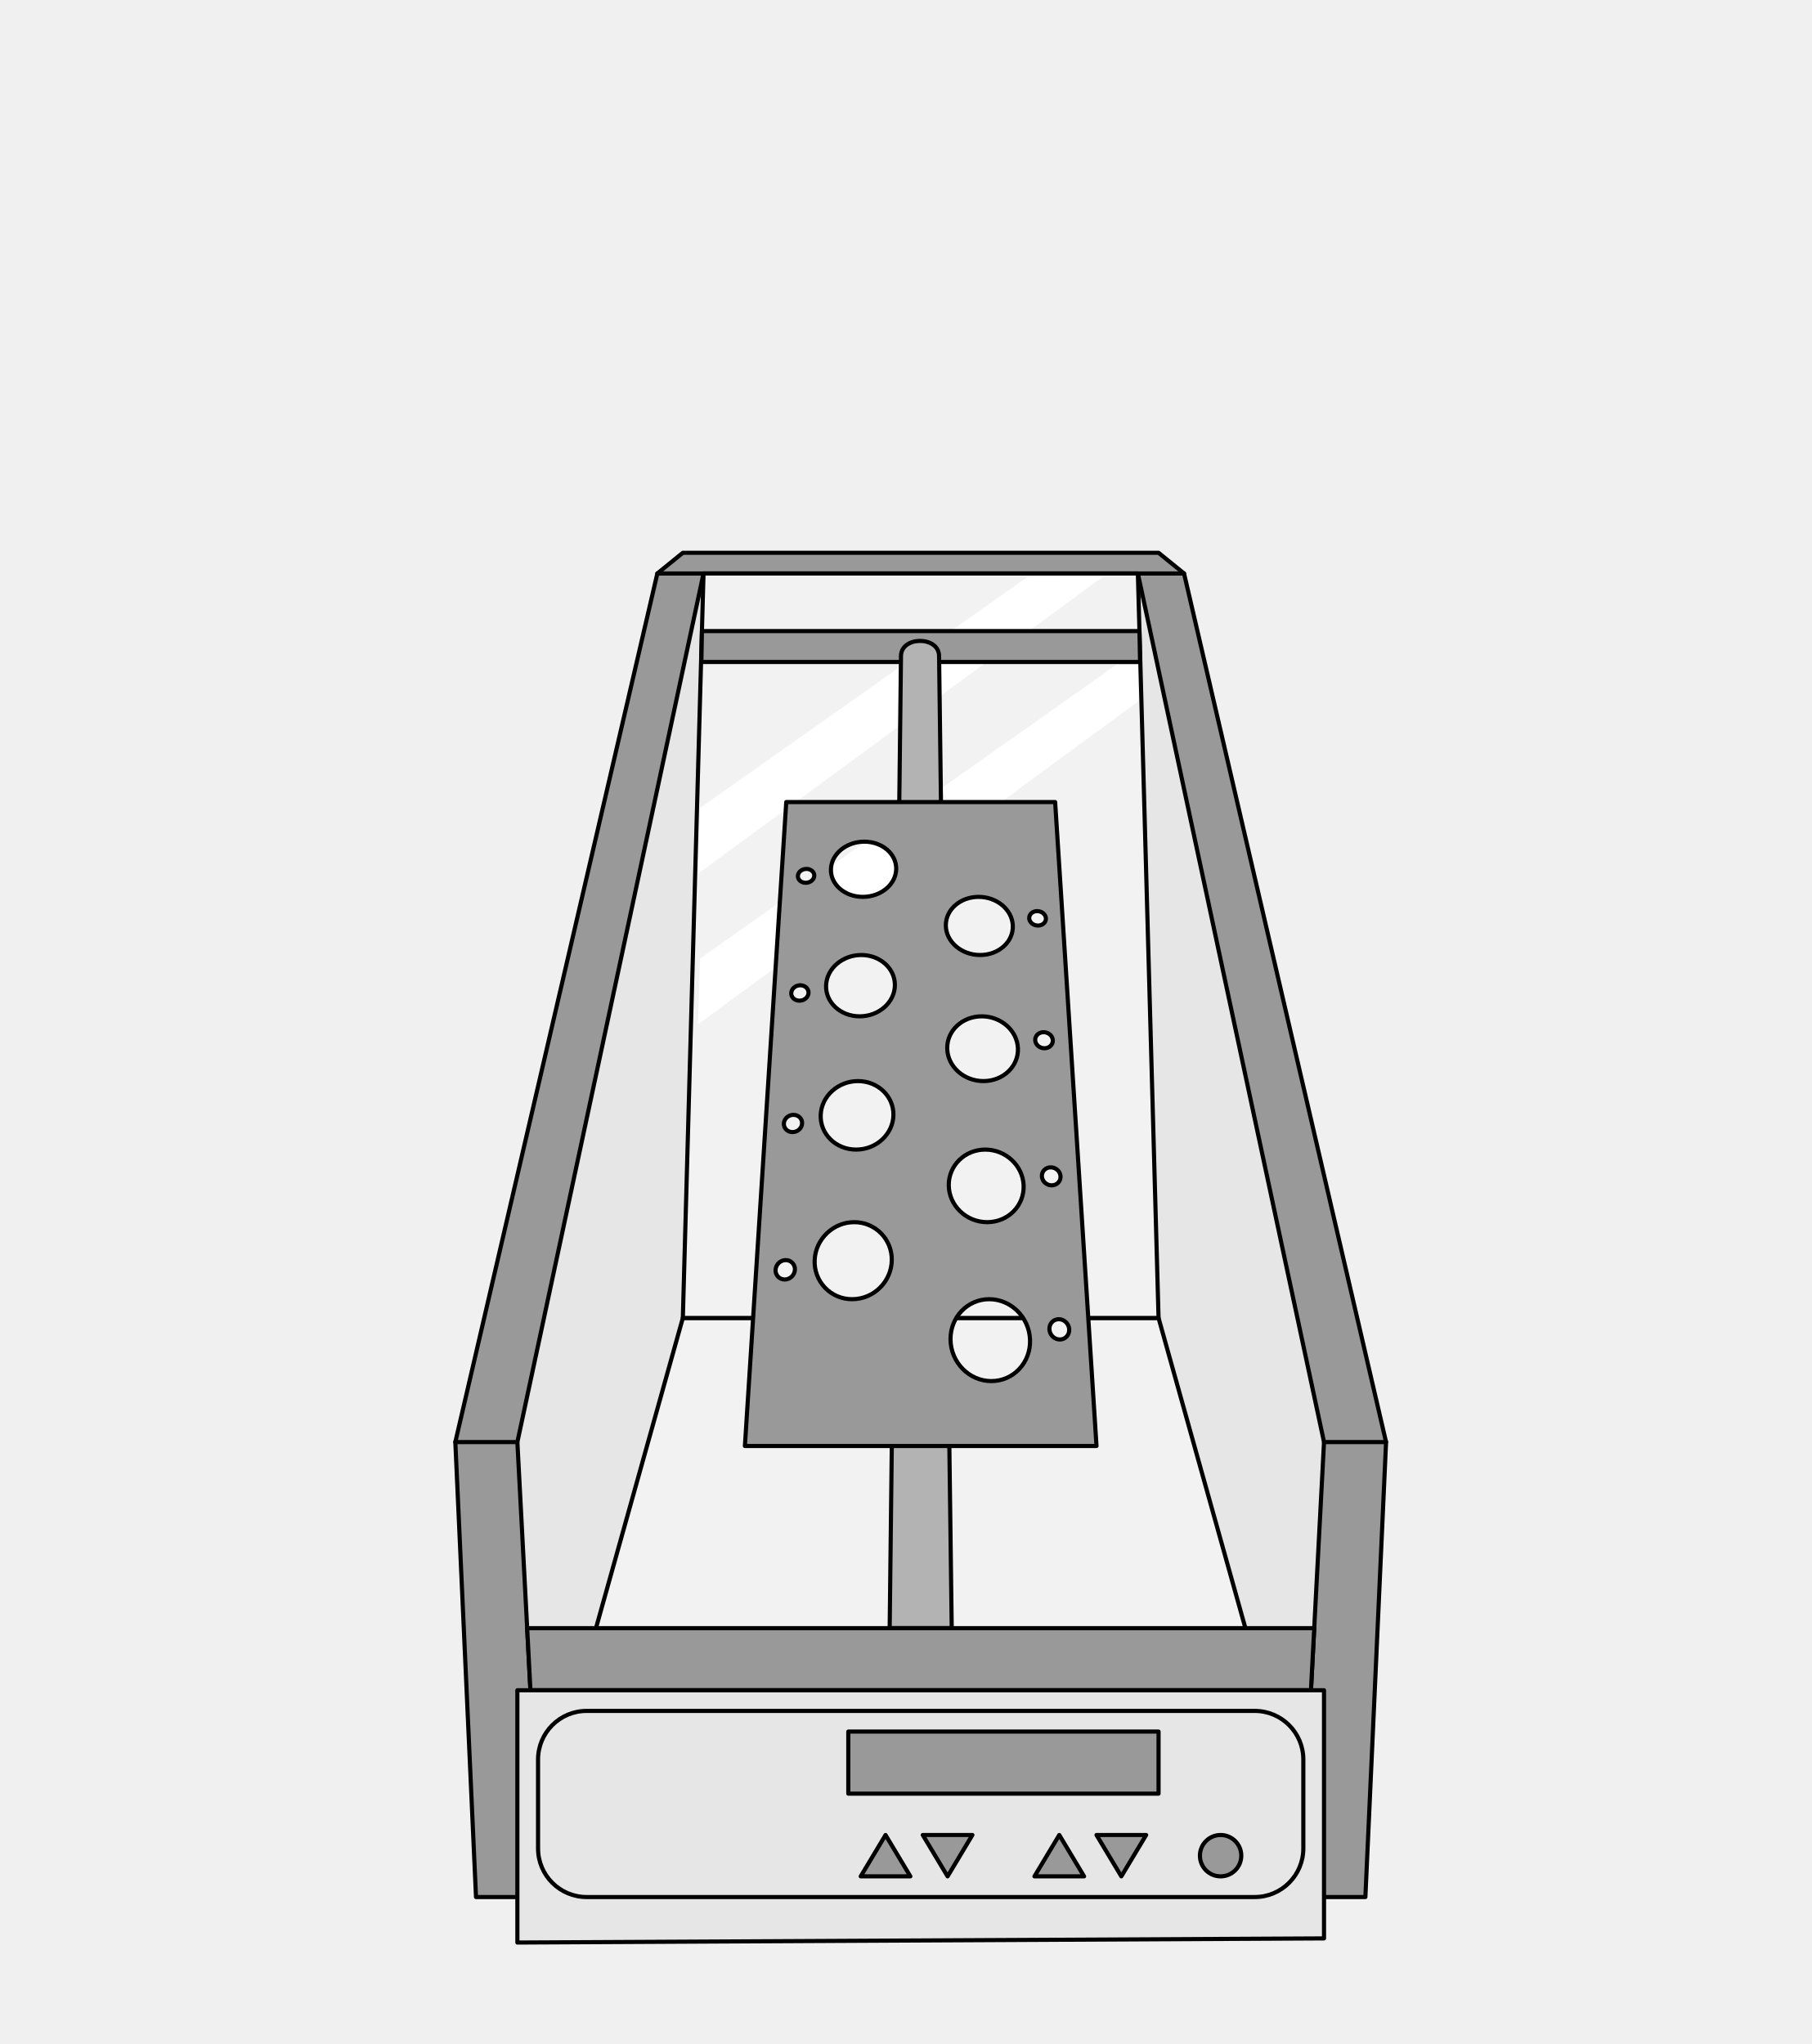
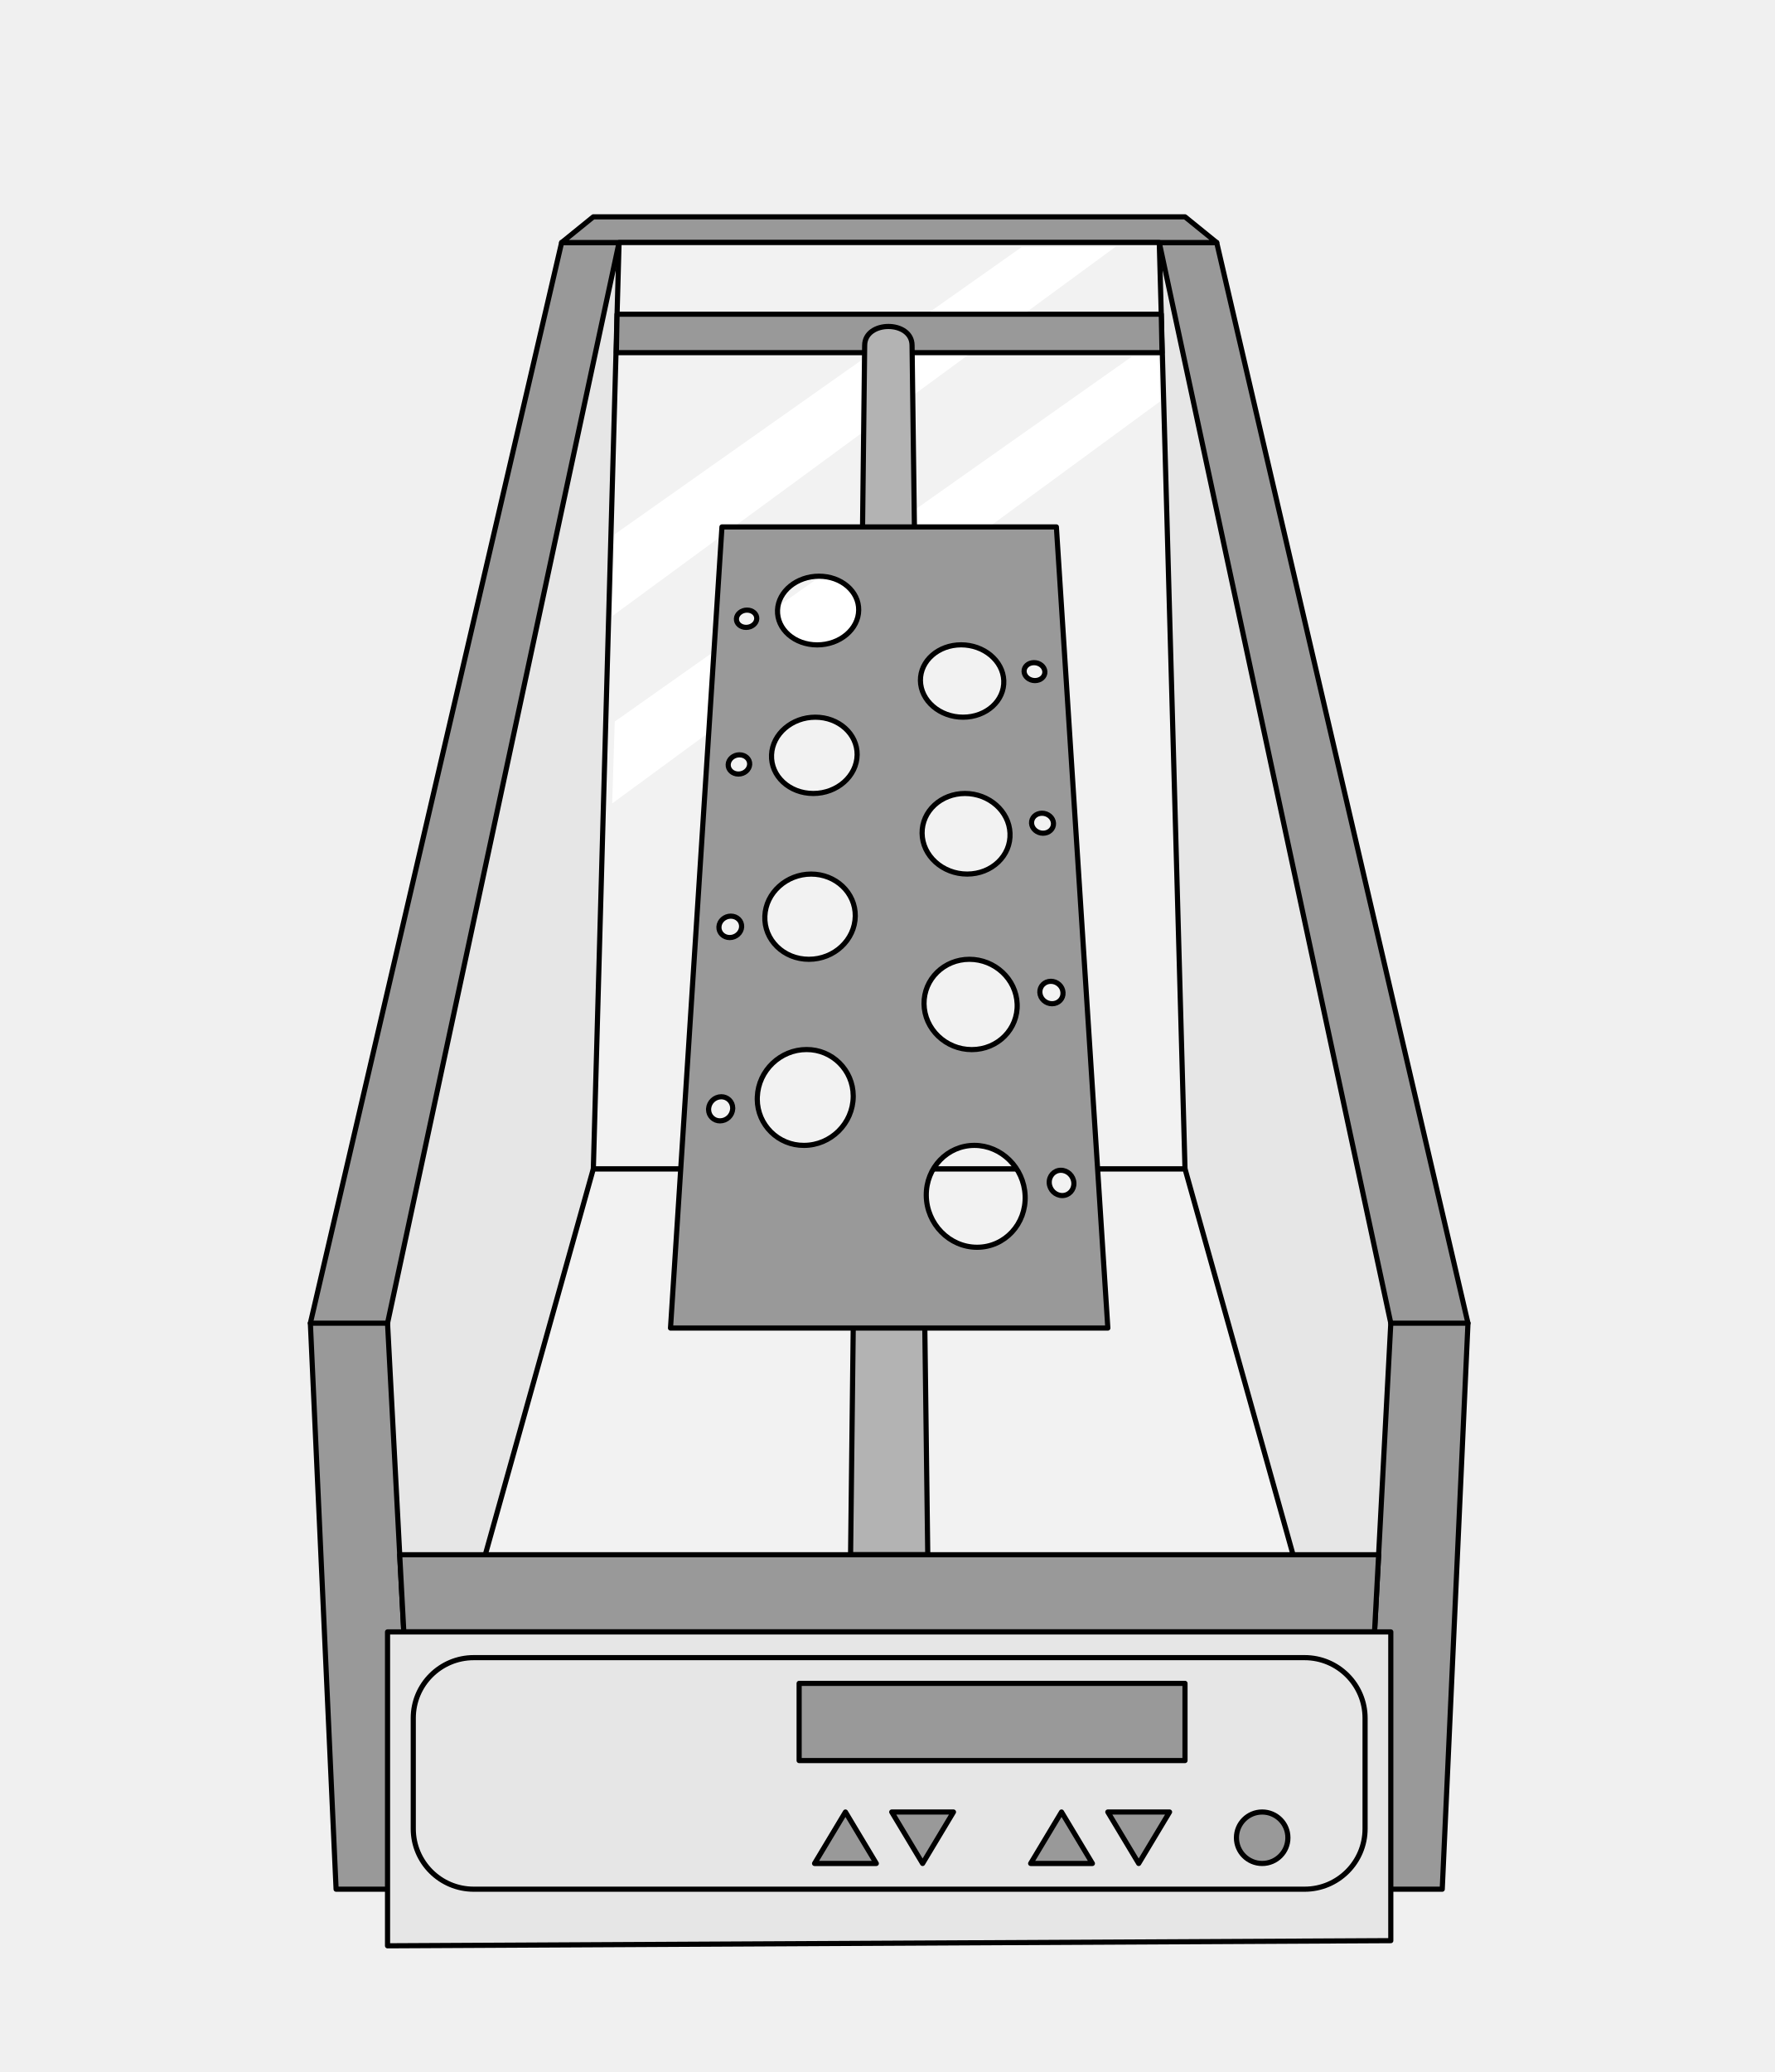
- <svg xmlns="http://www.w3.org/2000/svg" viewBox="0 0 3502.907 3953.416">
-   <defs>
-     <style>.cls-1,.cls-4{fill:#999;}.cls-2,.cls-8{fill:#e6e6e6;}.cls-3{fill:none;}.cls-3,.cls-4,.cls-5,.cls-7,.cls-8{stroke:#000;stroke-linecap:round;stroke-linejoin:round;stroke-width:8px;}.cls-5{fill:#f2f2f2;}.cls-6{fill:#fff;}.cls-7{fill:#b3b3b3;}</style>
-   </defs>
-   <g id="Layer_5" data-name="Layer 5">
-     <polygon class="cls-1" points="2289.873 1109.166 2680.573 2789.166 2560.573 2789.166 2200.573 1109.166 2289.873 1109.166" />
-     <polygon class="cls-1" points="2680.573 2789.166 2640.573 3669.166 920.573 3669.166 880.573 2789.166 1000.573 2789.166 1040.573 3549.166 2520.573 3549.166 2560.573 2789.166 2680.573 2789.166" />
-     <polygon class="cls-2" points="2200.573 1109.166 2560.573 2789.166 2520.573 3549.166 1040.573 3549.166 1000.573 2789.166 1360.573 1109.166 2200.573 1109.166" />
-     <polygon class="cls-1" points="1360.573 1109.166 1000.573 2789.166 880.573 2789.166 1271.273 1109.166 1360.573 1109.166" />
-     <polyline class="cls-3" points="1360.573 1109.166 1271.273 1109.166 880.573 2789.166 920.573 3669.166 2640.573 3669.166 2680.573 2789.166 2289.873 1109.166 2200.573 1109.166" />
-     <polygon class="cls-3" points="1000.573 2789.166 1040.573 3549.166 2520.573 3549.166 2560.573 2789.166 2200.573 1109.166 1360.573 1109.166 1000.573 2789.166" />
-     <line class="cls-3" x1="2560.573" y1="2789.166" x2="2680.573" y2="2789.166" />
-     <line class="cls-3" x1="880.573" y1="2789.166" x2="1000.573" y2="2789.166" />
-     <polygon class="cls-4" points="1271.271 1109.164 2289.875 1109.166 2240.573 1069.166 1320.573 1069.166 1271.271 1109.164" />
-     <polygon class="cls-5" points="1040.573 3549.166 1320.573 2549.165 2240.573 2549.166 2520.573 3549.166 1040.573 3549.166" />
-     <polygon class="cls-5" points="1320.573 2549.165 1360.573 1109.166 2200.573 1109.166 2240.573 2549.166 1320.573 2549.165" />
-     <polygon class="cls-6" points="1986.667 1116.187 1353.848 1562.688 1349.845 1689.988 2132.822 1115.618 1986.667 1116.187" />
-     <polygon class="cls-6" points="2159.118 1285.745 1353.848 1853.922 1349.845 1981.221 2201.812 1356.242 2199.607 1285.745 2159.118 1285.745" />
-     <polygon class="cls-4" points="1356.394 1280.385 2204.837 1280.387 2203.641 1220.615 1357.505 1220.615 1356.394 1280.385" />
-     <path class="cls-7" d="M1720.573,3149.166l21.877-1880c0-39.334,73.68-39.468,73.68,0l24.442,1880Z" />
-     <polygon class="cls-4" points="1019.52 3149.166 2541.631 3149.166 2535.314 3269.166 1025.836 3269.166 1019.52 3149.166" />
-     <polygon class="cls-8" points="2560.573 3269.166 2560.573 3749.166 1000.573 3757.166 1000.573 3269.166 2560.573 3269.166" />
-     <rect class="cls-8" x="1040.573" y="3309.166" width="1480" height="360" rx="94.01" />
-     <rect class="cls-4" x="1640.573" y="3349.166" width="600" height="120" />
-     <polygon class="cls-4" points="1664.573 3629.166 1712.573 3549.166 1760.573 3629.166 1664.573 3629.166" />
-     <polygon class="cls-4" points="1880.573 3549.166 1832.573 3629.166 1784.573 3549.166 1880.573 3549.166" />
-     <polygon class="cls-4" points="2000.573 3629.166 2048.573 3549.166 2096.573 3629.166 2000.573 3629.166" />
-     <polygon class="cls-4" points="2216.573 3549.166 2168.573 3629.166 2120.573 3549.166 2216.573 3549.166" />
-     <circle class="cls-4" cx="2360.573" cy="3589.166" r="40" />
-     <path class="cls-4" d="M1520.576,1551.28l-80,1245.5h680l-80.001-1245.5Zm-2.966,923.469a17.589,17.589,0,0,1-17.716-18.831,19.989,19.989,0,0,1,19.701-18.689,17.592,17.592,0,0,1,17.724,18.689A19.98,19.98,0,0,1,1517.61,2474.749Zm15.081-285.095c-9.779,0-17.28-7.508-16.758-16.737.521-9.192,8.813-16.617,18.522-16.617s17.215,7.425,16.764,16.617C1550.765,2182.146,1542.469,2189.654,1532.69,2189.654Zm13.445-254.169c-9.248,0-16.365-6.716-15.897-14.973.466-8.226,8.29-14.872,17.476-14.872s16.307,6.646,15.902,14.872C1563.211,1928.768,1555.384,1935.485,1546.135,1935.485Zm12.061-228.017c-8.773,0-15.542-6.043-15.121-13.475.42-7.405,7.825-13.389,16.541-13.389s15.489,5.984,15.125,13.389C1574.378,1701.424,1566.969,1707.468,1558.197,1707.468Zm89.889,805.376a72.161,72.161,0,0,1-72.566-75.614c1.695-40.79,35.937-73.365,76.506-73.365a72.247,72.247,0,0,1,72.626,73.365C1724.181,2478.706,1689.898,2512.844,1648.085,2512.844Zm7.653-289.354c-39.398,0-70.076-30.32-68.543-67.19,1.508-36.294,33.756-65.304,72.047-65.304s69.004,29.009,68.593,65.304C1727.418,2193.169,1695.136,2223.49,1655.738,2223.49Zm6.817-257.752c-37.246,0-66.314-27.109-64.942-60.099,1.351-32.503,31.823-58.502,68.079-58.502s65.353,25.999,64.985,58.501C1730.303,1938.629,1699.802,1965.738,1662.555,1965.738Zm6.111-231.059c-35.318,0-62.935-24.382-61.701-54.074,1.217-29.276,30.099-52.709,64.525-52.709s62.069,23.433,61.737,52.709C1732.891,1710.297,1703.984,1734.679,1668.666,1734.679Zm248.589,936.567c-43.135,0-78.514-36.324-79.014-80.433-.491-43.358,33.012-77.968,74.825-77.968s77.147,34.61,78.949,77.968C1993.849,2634.922,1960.39,2671.245,1917.255,2671.245Zm-8.13-307.381c-40.569,0-73.822-32.145-74.264-71.216-.436-38.444,31.154-69.159,70.552-69.159s72.612,30.715,74.21,69.159C1981.247,2331.72,1949.695,2363.864,1909.126,2363.864Zm-7.217-272.868c-38.292,0-69.658-28.647-70.053-63.496-.389-34.32,29.494-61.762,66.74-61.762s68.581,27.442,70.007,61.762C1970.052,2062.349,1940.201,2090.996,1901.909,2090.996Zm-6.45-243.859c-36.256,0-65.939-25.691-66.293-56.967-.349-30.826,28.002-55.492,63.319-55.492s64.973,24.666,66.254,55.492C1960.039,1821.447,1931.716,1847.138,1895.459,1847.138Zm154.221,743.674c-10.616,0-19.656-8.847-20.19-19.719-.532-10.825,7.578-19.566,18.112-19.566s19.569,8.742,20.182,19.566C2068.401,2581.965,2060.296,2590.812,2049.681,2590.812Zm-15.772-298.163c-9.994,0-18.48-7.841-18.954-17.479-.471-9.599,7.19-17.352,17.111-17.352s18.403,7.753,18.947,17.352C2051.56,2284.807,2043.902,2292.649,2033.909,2292.649ZM2019.883,2027.5c-9.44,0-17.437-6.998-17.86-15.6-.421-8.57,6.84-15.493,16.215-15.493s17.368,6.923,17.854,15.493C2036.58,2020.502,2029.324,2027.5,2019.883,2027.5Zm-12.554-237.329c-8.945,0-16.505-6.283-16.885-14.009-.378-7.698,6.521-13.918,15.408-13.918s16.444,6.22,16.88,13.918C2023.17,1783.887,2016.274,1790.171,2007.329,1790.171Z" />
+ <svg xmlns="http://www.w3.org/2000/svg" version="1.1" id="Layer_1" x="0px" y="0px" viewBox="0 0 2759.5 3221.3" style="enable-background:new 0 0 2759.5 3221.3;" xml:space="preserve">
+   <style type="text/css">
+ 	.st0{fill:#999999;}
+ 	.st1{fill:#E6E6E6;}
+ 	.st2{fill:none;stroke:#000000;stroke-width:8;stroke-linecap:round;stroke-linejoin:round;}
+ 	.st3{fill:#999999;stroke:#000000;stroke-width:8;stroke-linecap:round;stroke-linejoin:round;}
+ 	.st4{fill:#F2F2F2;stroke:#000000;stroke-width:8;stroke-linecap:round;stroke-linejoin:round;}
+ 	.st5{fill:#FFFFFF;}
+ 	.st6{fill:#B3B3B3;stroke:#000000;stroke-width:8;stroke-linecap:round;stroke-linejoin:round;}
+ 	.st7{fill:#E6E6E6;stroke:#000000;stroke-width:8;stroke-linecap:round;stroke-linejoin:round;}
+ </style>
+   <g id="Layer_5">
+     <polygon class="st0" points="1891.9,377.1 2282.6,2057.1 2162.6,2057.1 1802.6,377.1  " />
+     <polygon class="st0" points="2282.6,2057.1 2242.6,2937.1 522.6,2937.1 482.6,2057.1 602.6,2057.1 642.6,2817.1 2122.6,2817.1    2162.6,2057.1  " />
+     <polygon class="st1" points="1802.6,377.1 2162.6,2057.1 2122.6,2817.1 642.6,2817.1 602.6,2057.1 962.6,377.1  " />
+     <polygon class="st0" points="962.6,377.1 602.6,2057.1 482.6,2057.1 873.3,377.1  " />
+     <polyline class="st2" points="962.6,377.1 873.3,377.1 482.6,2057.1 522.6,2937.1 2242.6,2937.1 2282.6,2057.1 1891.9,377.1    1802.6,377.1  " />
+     <polygon class="st2" points="602.6,2057.1 642.6,2817.1 2122.6,2817.1 2162.6,2057.1 1802.6,377.1 962.6,377.1  " />
+     <line class="st2" x1="2162.6" y1="2057.1" x2="2282.6" y2="2057.1" />
+     <line class="st2" x1="482.6" y1="2057.1" x2="602.6" y2="2057.1" />
+     <polygon class="st3" points="873.3,377.1 1891.9,377.1 1842.6,337.1 922.6,337.1  " />
+     <polygon class="st4" points="642.6,2817.1 922.6,1817.1 1842.6,1817.1 2122.6,2817.1  " />
+     <polygon class="st4" points="922.6,1817.1 962.6,377.1 1802.6,377.1 1842.6,1817.1  " />
+     <polygon class="st5" points="1588.7,384.1 955.9,830.6 951.9,957.9 1734.8,383.5  " />
+     <polygon class="st5" points="1761.1,553.6 955.9,1121.8 951.9,1249.1 1803.8,624.1 1801.6,553.6  " />
+     <polygon class="st3" points="958.4,548.3 1806.9,548.3 1805.7,488.5 959.5,488.5  " />
+     <path class="st6" d="M1322.6,2417.1l21.9-1880c0-39.3,73.7-39.5,73.7,0l24.4,1880H1322.6z" />
+     <polygon class="st3" points="621.5,2417.1 2143.7,2417.1 2137.3,2537.1 627.9,2537.1  " />
+     <polygon class="st7" points="2162.6,2537.1 2162.6,3017.1 602.6,3025.1 602.6,2537.1  " />
+     <path class="st7" d="M736.6,2577.1h1292c51.9,0,94,42.1,94,94v172c0,51.9-42.1,94-94,94h-1292c-51.9,0-94-42.1-94-94v-172   C642.6,2619.2,684.7,2577.1,736.6,2577.1z" />
+     <rect x="1242.6" y="2617.1" class="st3" width="600" height="120" />
+     <polygon class="st3" points="1266.6,2897.1 1314.6,2817.1 1362.6,2897.1  " />
+     <polygon class="st3" points="1482.6,2817.1 1434.6,2897.1 1386.6,2817.1  " />
+     <polygon class="st3" points="1602.6,2897.1 1650.6,2817.1 1698.6,2897.1  " />
+     <polygon class="st3" points="1818.6,2817.1 1770.6,2897.1 1722.6,2817.1  " />
+     <circle class="st3" cx="1962.6" cy="2857.1" r="40" />
+     <path class="st3" d="M1122.6,819.2l-80,1245.5h680l-80-1245.5H1122.6z M1119.6,1742.6c-9.7,0.1-17.7-7.7-17.8-17.4   c0-0.5,0-0.9,0-1.4c0.7-10.4,9.3-18.6,19.7-18.7c9.7-0.1,17.7,7.7,17.8,17.4c0,0.4,0,0.8,0,1.3   C1138.7,1734.3,1130.1,1742.5,1119.6,1742.6L1119.6,1742.6z M1134.7,1457.6c-9.8,0-17.3-7.5-16.8-16.7c0.5-9.2,8.8-16.6,18.5-16.6   s17.2,7.4,16.8,16.6C1152.8,1450,1144.5,1457.6,1134.7,1457.6z M1148.2,1203.4c-9.2,0-16.4-6.7-15.9-15c0.5-8.2,8.3-14.9,17.5-14.9   s16.3,6.6,15.9,14.9C1165.2,1196.7,1157.4,1203.4,1148.2,1203.4L1148.2,1203.4z M1160.2,975.4c-8.8,0-15.5-6-15.1-13.5   c0.4-7.4,7.8-13.4,16.5-13.4s15.5,6,15.1,13.4C1176.4,969.3,1169,975.4,1160.2,975.4L1160.2,975.4z M1250.1,1780.7   c-39.9,0.3-72.4-31.8-72.6-71.7c0-1.3,0-2.6,0.1-3.9c1.7-40.8,35.9-73.4,76.5-73.4c39.9-0.2,72.4,32,72.6,71.9c0,0.5,0,1,0,1.5   C1326.2,1746.6,1291.9,1780.7,1250.1,1780.7L1250.1,1780.7z M1257.8,1491.4c-39.4,0-70.1-30.3-68.5-67.2   c1.5-36.3,33.8-65.3,72-65.3s69,29,68.6,65.3C1329.4,1461.1,1297.2,1491.4,1257.8,1491.4L1257.8,1491.4z M1264.6,1233.6   c-37.2,0-66.3-27.1-64.9-60.1c1.4-32.5,31.8-58.5,68.1-58.5s65.4,26,65,58.5C1332.3,1206.5,1301.8,1233.6,1264.6,1233.6   L1264.6,1233.6z M1270.7,1002.6c-35.3,0-62.9-24.4-61.7-54.1c1.2-29.3,30.1-52.7,64.5-52.7s62.1,23.4,61.7,52.7   C1334.9,978.2,1306,1002.6,1270.7,1002.6L1270.7,1002.6z M1519.3,1939.1c-43.1,0-78.5-36.3-79-80.4c-0.5-43.4,33-78,74.8-78   s77.1,34.6,78.9,78C1595.9,1902.8,1562.4,1939.1,1519.3,1939.1L1519.3,1939.1z M1511.1,1631.8c-40.6,0-73.8-32.1-74.3-71.2   c-0.4-38.4,31.2-69.2,70.6-69.2s72.6,30.7,74.2,69.2C1583.3,1599.6,1551.7,1631.8,1511.1,1631.8L1511.1,1631.8z M1503.9,1358.9   c-38.3,0-69.7-28.6-70.1-63.5c-0.4-34.3,29.5-61.8,66.7-61.8s68.6,27.4,70,61.8C1572.1,1330.2,1542.2,1358.9,1503.9,1358.9   L1503.9,1358.9z M1497.5,1115c-36.3,0-65.9-25.7-66.3-57c-0.3-30.8,28-55.5,63.3-55.5s65,24.7,66.3,55.5   C1562.1,1089.3,1533.7,1115,1497.5,1115L1497.5,1115z M1651.7,1858.7c-10.6,0-19.7-8.8-20.2-19.7c-0.5-10.8,7.6-19.6,18.1-19.6   s19.6,8.7,20.2,19.6C1670.4,1849.9,1662.3,1858.7,1651.7,1858.7L1651.7,1858.7z M1635.9,1560.5c-10,0-18.5-7.8-19-17.5   c-0.5-9.6,7.2-17.4,17.1-17.4s18.4,7.8,18.9,17.4C1653.6,1552.7,1645.9,1560.5,1635.9,1560.5L1635.9,1560.5z M1621.9,1295.4   c-9.4,0-17.4-7-17.9-15.6c-0.4-8.6,6.8-15.5,16.2-15.5s17.4,6.9,17.9,15.5C1638.6,1288.4,1631.3,1295.4,1621.9,1295.4z    M1609.3,1058.1c-8.9,0-16.5-6.3-16.9-14c-0.4-7.7,6.5-13.9,15.4-13.9s16.4,6.2,16.9,13.9   C1625.2,1051.8,1618.3,1058.1,1609.3,1058.1z" />
  </g>
</svg>
